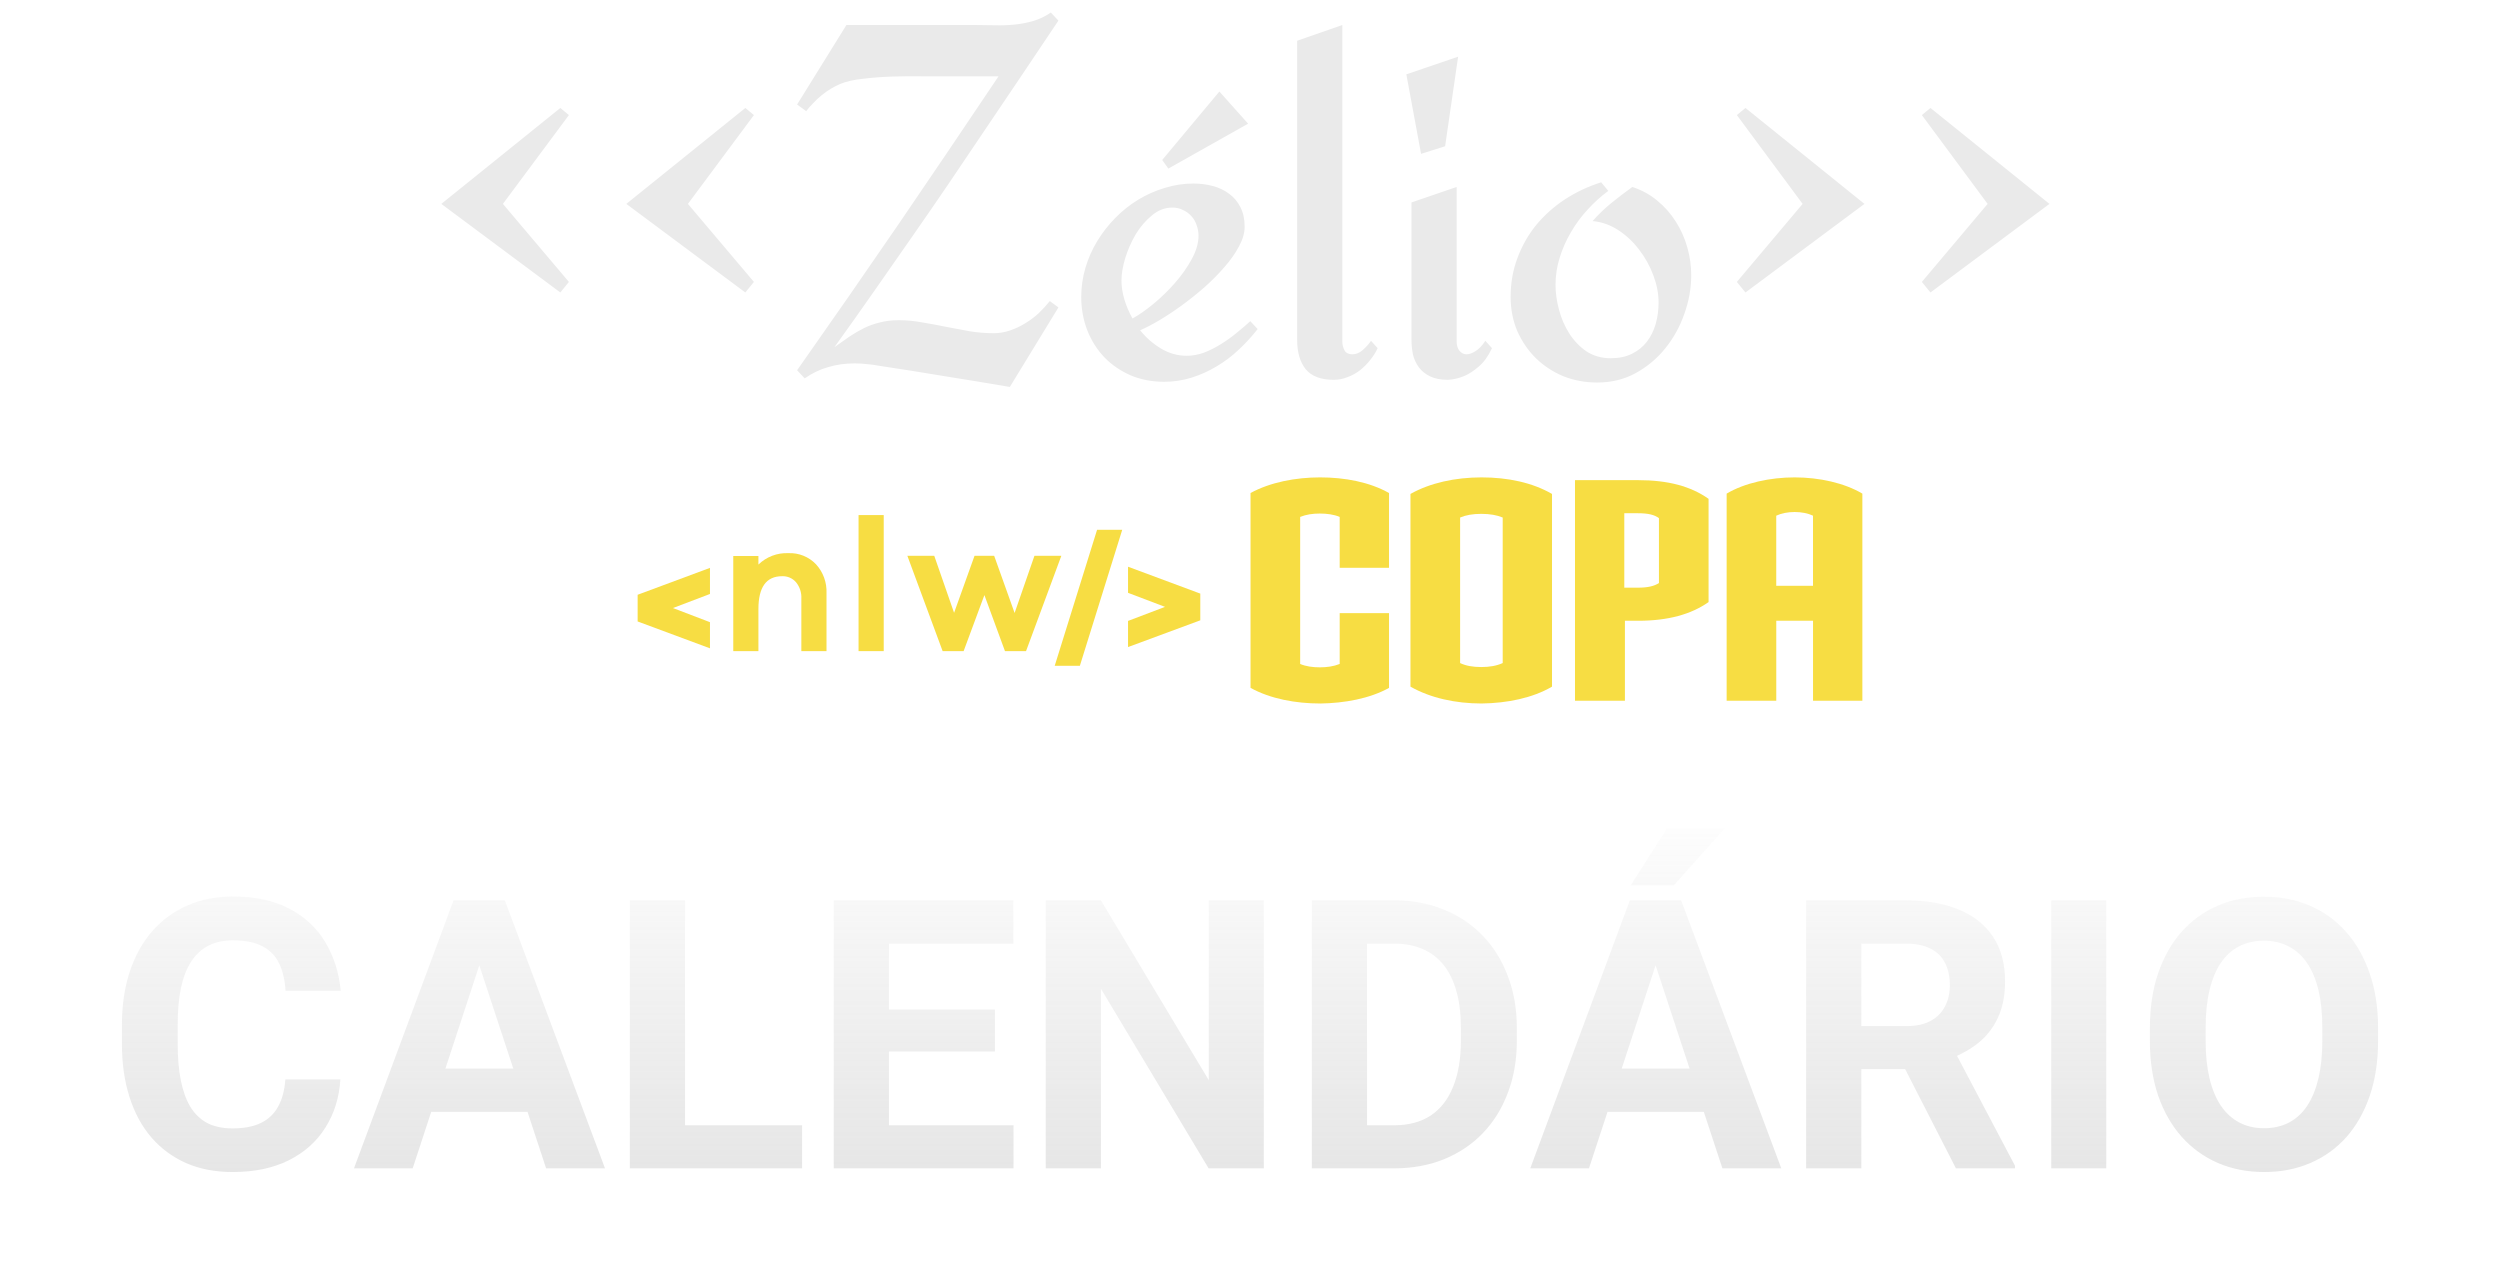
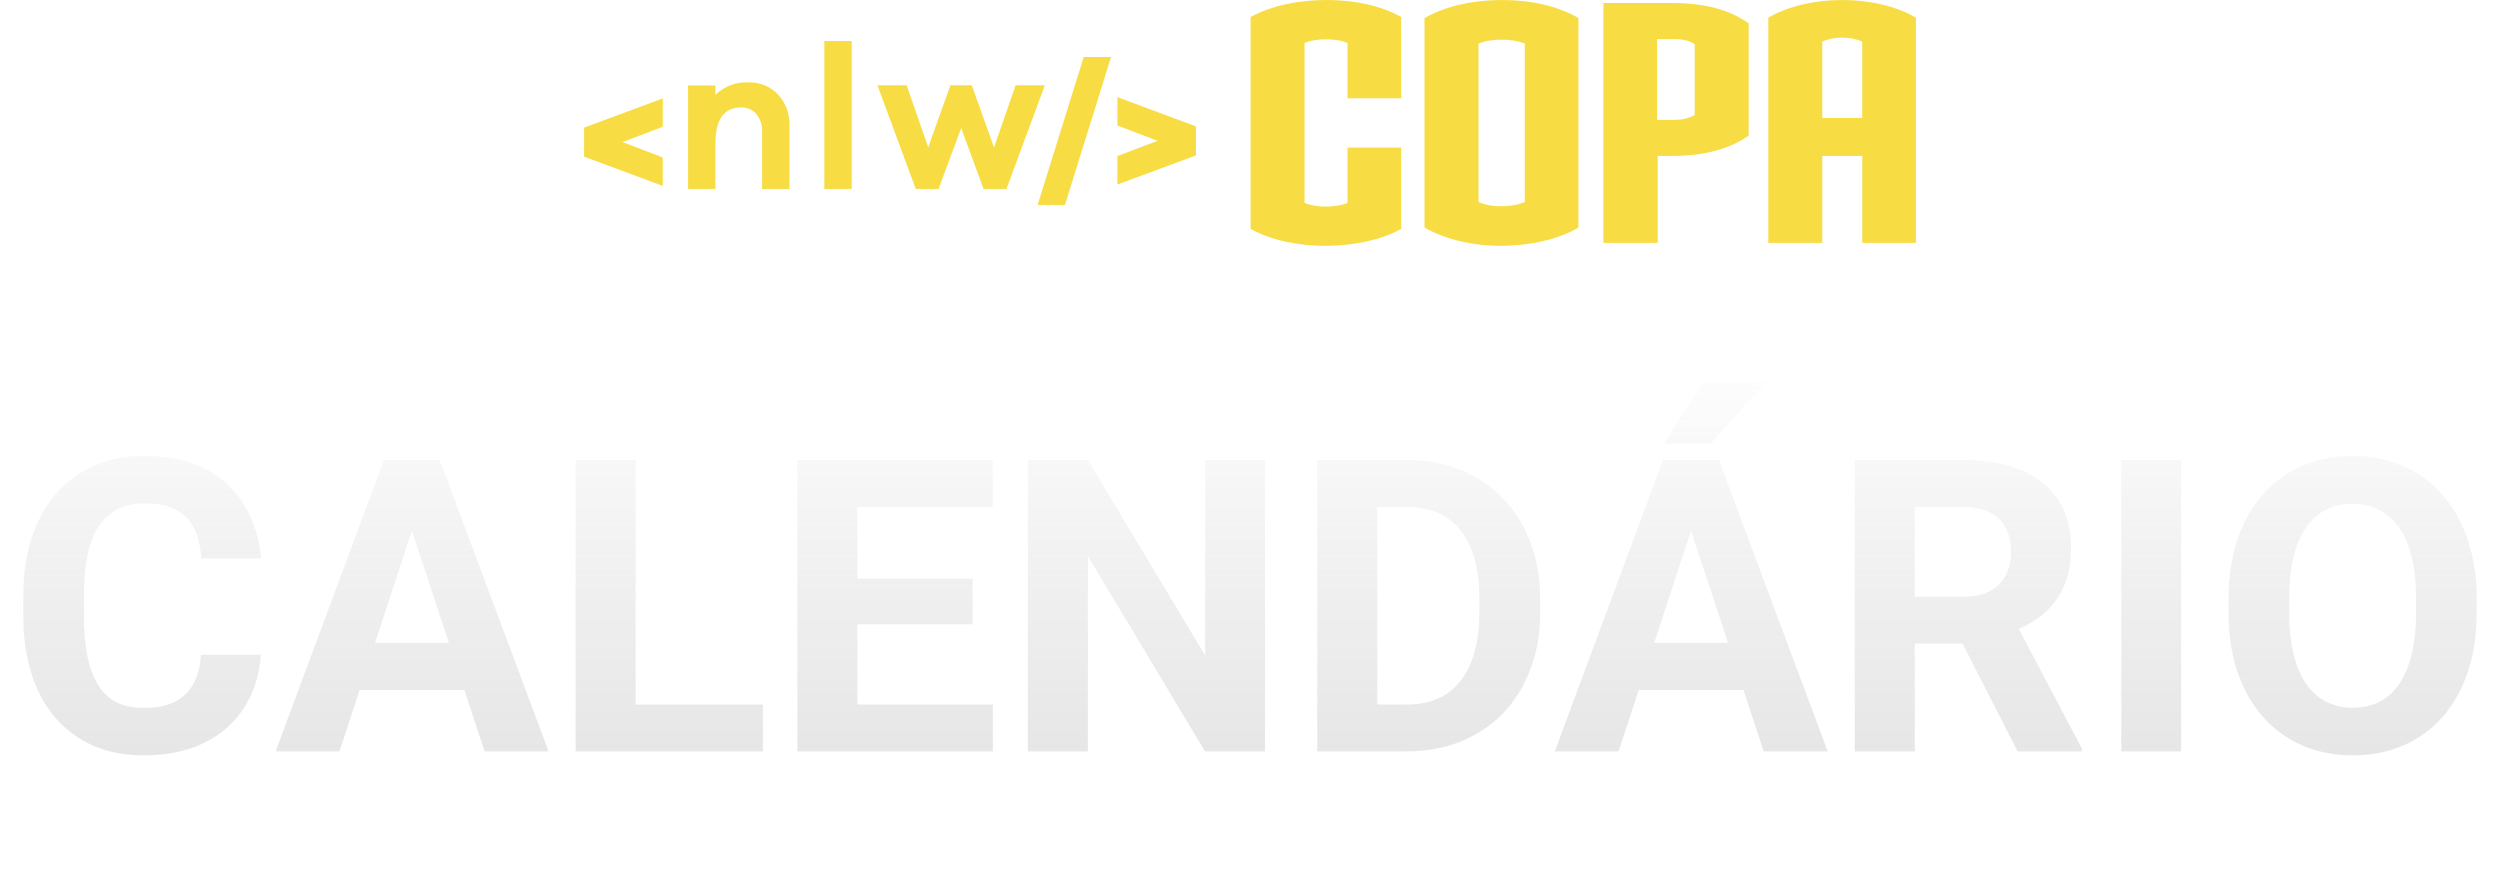
- <svg xmlns="http://www.w3.org/2000/svg" width="199" height="101" viewBox="0 0 199 101" fill="none">
-   <path d="M45.285 22.441L44.602 23.281L35.129 16.23L44.602 8.594L45.285 9.16L40.031 16.23L45.285 22.441ZM60.012 22.441L59.328 23.281L49.855 16.23L59.328 8.594L60.012 9.16L54.758 16.23L60.012 22.441ZM84.25 1.641C83.143 3.294 82.095 4.857 81.106 6.328C80.129 7.786 79.172 9.206 78.234 10.586C77.31 11.966 76.392 13.327 75.481 14.668C74.569 16.009 73.632 17.37 72.668 18.75C71.717 20.117 70.728 21.537 69.699 23.008C68.684 24.466 67.59 26.009 66.418 27.637C66.835 27.337 67.232 27.057 67.609 26.797C68 26.537 68.391 26.309 68.781 26.113C69.185 25.918 69.608 25.768 70.051 25.664C70.493 25.547 70.988 25.488 71.535 25.488C72.16 25.488 72.785 25.547 73.41 25.664C74.048 25.768 74.68 25.885 75.305 26.016C75.93 26.133 76.555 26.25 77.18 26.367C77.818 26.471 78.456 26.523 79.094 26.523C79.537 26.523 79.966 26.452 80.383 26.309C80.812 26.165 81.216 25.977 81.594 25.742C81.984 25.508 82.342 25.241 82.668 24.941C82.993 24.629 83.293 24.303 83.566 23.965L84.25 24.473L80.383 30.801C78.625 30.501 76.887 30.215 75.168 29.941C73.462 29.655 71.743 29.381 70.012 29.121C69.673 29.056 69.341 29.01 69.016 28.984C68.69 28.945 68.358 28.926 68.019 28.926C67.29 28.926 66.594 29.023 65.93 29.219C65.279 29.401 64.654 29.701 64.055 30.117L63.449 29.473C66.236 25.514 68.944 21.615 71.574 17.773C74.204 13.919 76.841 10.02 79.484 6.074H75.285C74.79 6.074 74.159 6.074 73.391 6.074C72.635 6.061 71.848 6.068 71.027 6.094C70.22 6.12 69.445 6.178 68.703 6.27C67.961 6.348 67.356 6.484 66.887 6.68C66.639 6.784 66.385 6.914 66.125 7.07C65.865 7.227 65.617 7.402 65.383 7.598C65.148 7.793 64.927 8.001 64.719 8.223C64.51 8.431 64.328 8.639 64.172 8.848L63.449 8.32L67.375 1.992H77.727C78.234 1.992 78.742 1.999 79.25 2.012C79.771 2.025 80.285 2.005 80.793 1.953C81.301 1.901 81.796 1.803 82.277 1.66C82.759 1.517 83.215 1.296 83.644 0.996L84.25 1.641ZM100.109 26.191C99.654 26.777 99.152 27.324 98.606 27.832C98.072 28.34 97.486 28.783 96.848 29.16C96.223 29.538 95.559 29.837 94.856 30.059C94.152 30.28 93.423 30.391 92.668 30.391C91.704 30.391 90.819 30.221 90.012 29.883C89.204 29.531 88.508 29.056 87.922 28.457C87.336 27.845 86.88 27.129 86.555 26.309C86.229 25.475 86.066 24.583 86.066 23.633C86.066 22.852 86.177 22.083 86.398 21.328C86.62 20.573 86.932 19.863 87.336 19.199C87.74 18.535 88.215 17.923 88.762 17.363C89.322 16.79 89.934 16.302 90.598 15.898C91.262 15.495 91.965 15.182 92.707 14.961C93.449 14.727 94.211 14.609 94.992 14.609C95.539 14.609 96.053 14.675 96.535 14.805C97.03 14.935 97.466 15.143 97.844 15.43C98.221 15.703 98.521 16.061 98.742 16.504C98.963 16.934 99.074 17.448 99.074 18.047C99.074 18.542 98.924 19.062 98.625 19.609C98.338 20.156 97.954 20.703 97.473 21.25C97.004 21.797 96.47 22.337 95.871 22.871C95.272 23.392 94.66 23.88 94.035 24.336C93.423 24.779 92.831 25.169 92.258 25.508C91.685 25.846 91.184 26.107 90.754 26.289C91.236 26.888 91.796 27.376 92.434 27.754C93.072 28.131 93.749 28.32 94.465 28.32C94.921 28.32 95.383 28.236 95.852 28.066C96.32 27.884 96.769 27.656 97.199 27.383C97.642 27.109 98.059 26.81 98.449 26.484C98.853 26.159 99.211 25.853 99.523 25.566L100.109 26.191ZM95.402 18.77C95.402 18.47 95.35 18.184 95.246 17.91C95.155 17.637 95.018 17.402 94.836 17.207C94.654 16.999 94.432 16.836 94.172 16.719C93.924 16.588 93.638 16.523 93.312 16.523C92.727 16.523 92.186 16.732 91.691 17.148C91.197 17.552 90.767 18.053 90.402 18.652C90.051 19.251 89.771 19.889 89.562 20.566C89.367 21.23 89.269 21.816 89.269 22.324C89.269 22.819 89.348 23.327 89.504 23.848C89.66 24.369 89.875 24.87 90.148 25.352C90.669 25.065 91.236 24.668 91.848 24.16C92.46 23.652 93.026 23.099 93.547 22.5C94.081 21.888 94.523 21.256 94.875 20.605C95.227 19.954 95.402 19.342 95.402 18.77ZM93 13.418L92.512 12.734L97.062 7.285L99.348 9.844L93 13.418ZM109.66 27.715C109.504 28.053 109.302 28.372 109.055 28.672C108.82 28.971 108.553 29.238 108.254 29.473C107.954 29.707 107.622 29.889 107.258 30.02C106.906 30.163 106.542 30.234 106.164 30.234C105.148 30.234 104.406 29.954 103.938 29.395C103.482 28.822 103.254 28.047 103.254 27.07V3.242L106.848 1.992V27.168C106.848 27.428 106.906 27.669 107.023 27.891C107.141 28.099 107.349 28.203 107.648 28.203C107.948 28.203 108.228 28.086 108.488 27.852C108.762 27.604 108.977 27.363 109.133 27.129L109.66 27.715ZM116.066 4.512L115.031 11.641L113.117 12.246L111.945 5.918L116.066 4.512ZM118.762 27.715C118.462 28.353 118.111 28.841 117.707 29.18C117.316 29.518 116.939 29.766 116.574 29.922C116.145 30.104 115.708 30.208 115.266 30.234C114.693 30.234 114.217 30.143 113.84 29.961C113.462 29.779 113.163 29.538 112.941 29.238C112.72 28.939 112.564 28.6 112.473 28.223C112.395 27.845 112.355 27.461 112.355 27.07V16.113L115.949 14.883V27.168C115.949 27.48 116.021 27.728 116.164 27.91C116.307 28.092 116.49 28.19 116.711 28.203C116.945 28.203 117.193 28.119 117.453 27.949C117.727 27.78 117.987 27.506 118.234 27.129L118.762 27.715ZM127.141 30.449C126.177 30.449 125.272 30.28 124.426 29.941C123.592 29.59 122.863 29.108 122.238 28.496C121.626 27.884 121.138 27.168 120.773 26.348C120.422 25.514 120.246 24.609 120.246 23.633C120.246 22.526 120.428 21.491 120.793 20.527C121.158 19.551 121.659 18.672 122.297 17.891C122.948 17.109 123.71 16.432 124.582 15.859C125.467 15.287 126.424 14.837 127.453 14.512L128.02 15.195C127.434 15.625 126.887 16.12 126.379 16.68C125.871 17.227 125.428 17.826 125.051 18.477C124.673 19.115 124.374 19.792 124.152 20.508C123.931 21.211 123.82 21.934 123.82 22.676C123.82 23.301 123.911 23.958 124.094 24.648C124.276 25.338 124.549 25.97 124.914 26.543C125.279 27.116 125.734 27.591 126.281 27.969C126.841 28.333 127.486 28.516 128.215 28.516C128.866 28.516 129.426 28.398 129.895 28.164C130.376 27.93 130.773 27.611 131.086 27.207C131.398 26.803 131.633 26.335 131.789 25.801C131.945 25.254 132.023 24.681 132.023 24.082C132.023 23.379 131.887 22.663 131.613 21.934C131.34 21.191 130.962 20.508 130.48 19.883C130.012 19.258 129.458 18.737 128.82 18.32C128.182 17.904 127.499 17.663 126.77 17.598C127.225 17.077 127.727 16.595 128.273 16.152C128.82 15.71 129.374 15.287 129.934 14.883C130.689 15.13 131.353 15.495 131.926 15.977C132.512 16.458 133 17.012 133.391 17.637C133.794 18.262 134.1 18.945 134.309 19.688C134.517 20.417 134.621 21.159 134.621 21.914C134.621 22.943 134.439 23.965 134.074 24.98C133.723 25.996 133.215 26.914 132.551 27.734C131.9 28.542 131.112 29.199 130.188 29.707C129.276 30.202 128.26 30.449 127.141 30.449ZM148.41 16.23L138.938 23.281L138.254 22.441L143.488 16.23L138.254 9.16L138.938 8.594L148.41 16.23ZM163.137 16.23L153.664 23.281L152.98 22.441L158.215 16.23L152.98 9.16L153.664 8.594L163.137 16.23Z" fill="#EAEAEA" />
-   <path fill-rule="evenodd" clip-rule="evenodd" d="M56.513 47.282V45.203L50.767 47.339H50.756V49.472H50.767L56.513 51.607V49.526L53.566 48.4L56.513 47.279V47.282Z" fill="#F7DD43" />
-   <path fill-rule="evenodd" clip-rule="evenodd" d="M89.792 51.504V49.425L92.736 48.307L89.792 47.189V45.111L95.53 47.246H95.543V49.382H95.53L89.792 51.506V51.504ZM87.328 42.17L83.954 53H85.956L89.33 42.17H87.328Z" fill="#F7DD43" />
-   <path fill-rule="evenodd" clip-rule="evenodd" d="M64.954 44.917C65.526 45.543 65.825 46.37 65.79 47.216V51.83H63.787V47.641C63.812 47.173 63.662 46.716 63.368 46.351C63.091 46.027 62.68 45.848 62.253 45.867C60.999 45.867 60.37 46.737 60.37 48.476V51.83H58.368V44.256H60.37V44.939C61.007 44.322 61.869 43.992 62.756 44.031C63.583 43.995 64.383 44.319 64.954 44.917Z" fill="#F7DD43" />
-   <path fill-rule="evenodd" clip-rule="evenodd" d="M68.341 41V51.83H70.344V41H68.341Z" fill="#F7DD43" />
-   <path fill-rule="evenodd" clip-rule="evenodd" d="M81.666 51.83H79.996L78.358 47.369L76.704 51.83H75.034L72.226 44.243H74.367L75.945 48.781L77.572 44.243H79.136L80.763 48.794L82.341 44.243H84.482L81.672 51.83H81.666Z" fill="#F7DD43" />
-   <path d="M105.08 55.998C103.153 55.998 101.129 55.633 99.543 54.754V39.244C101.105 38.39 103.128 38 105.08 38C107.031 38 109.007 38.365 110.566 39.244V45.195H106.639V41.146C106.177 40.951 105.615 40.878 105.055 40.878C104.495 40.878 103.981 40.951 103.493 41.146V52.852C103.956 53.047 104.493 53.12 105.055 53.12C105.617 53.12 106.152 53.047 106.639 52.852V48.805H110.566V54.756C109.03 55.61 107.006 55.975 105.08 56V55.998Z" fill="#F7DD43" />
-   <path d="M117.931 55.998C115.858 55.998 113.859 55.559 112.273 54.657V39.317C113.834 38.44 115.835 38 117.931 38C120.028 38 121.979 38.415 123.54 39.317V54.657C122.004 55.559 119.98 55.973 117.931 55.998ZM119.615 41.195C119.152 41 118.591 40.903 117.908 40.903C117.226 40.903 116.689 41 116.225 41.195V52.78C116.687 53 117.249 53.097 117.908 53.097C118.568 53.097 119.128 53 119.615 52.78V41.195Z" fill="#F7DD43" />
-   <path d="M130.393 49.413H129.344V55.778H125.369V38.22H130.393C132.784 38.22 134.588 38.707 136.002 39.707V47.926C134.613 48.902 132.782 49.413 130.393 49.413ZM132.052 41.243C131.687 40.975 131.198 40.853 130.368 40.853H129.294V46.779H130.368C131.173 46.779 131.66 46.657 132.052 46.414V41.243Z" fill="#F7DD43" />
-   <path d="M144.317 55.778V49.413H141.391V55.778H137.441V39.292C138.88 38.438 140.904 38 142.855 38C144.806 38 146.805 38.44 148.244 39.292V55.778H144.317ZM144.317 41.048C143.902 40.853 143.39 40.756 142.853 40.756C142.316 40.756 141.804 40.853 141.389 41.048V46.632H144.315V41.048H144.317Z" fill="#F7DD43" />
-   <path d="M22.713 85.925H27.093C27.005 87.36 26.609 88.635 25.906 89.748C25.213 90.861 24.241 91.731 22.991 92.356C21.751 92.981 20.257 93.293 18.509 93.293C17.142 93.293 15.916 93.059 14.832 92.59C13.748 92.111 12.82 91.428 12.049 90.539C11.287 89.65 10.706 88.576 10.306 87.316C9.905 86.057 9.705 84.645 9.705 83.083V81.603C9.705 80.041 9.91 78.63 10.32 77.37C10.74 76.101 11.336 75.022 12.107 74.133C12.889 73.244 13.821 72.561 14.905 72.082C15.989 71.603 17.2 71.364 18.538 71.364C20.315 71.364 21.814 71.686 23.035 72.331C24.266 72.976 25.218 73.864 25.892 74.997C26.575 76.13 26.985 77.419 27.122 78.864H22.727C22.679 78.005 22.508 77.277 22.215 76.682C21.922 76.076 21.477 75.622 20.882 75.319C20.296 75.007 19.515 74.851 18.538 74.851C17.806 74.851 17.166 74.987 16.619 75.261C16.072 75.534 15.613 75.949 15.242 76.506C14.871 77.062 14.593 77.766 14.407 78.615C14.231 79.455 14.144 80.441 14.144 81.574V83.083C14.144 84.186 14.227 85.158 14.393 85.998C14.559 86.828 14.812 87.531 15.154 88.107C15.506 88.674 15.955 89.103 16.502 89.397C17.059 89.68 17.727 89.821 18.509 89.821C19.427 89.821 20.184 89.675 20.779 89.382C21.375 89.089 21.829 88.654 22.142 88.078C22.464 87.502 22.654 86.784 22.713 85.925ZM38.65 75.319L32.85 93H28.177L36.102 71.672H39.075L38.65 75.319ZM43.47 93L37.654 75.319L37.185 71.672H40.188L48.157 93H43.47ZM43.206 85.061V88.503H31.941V85.061H43.206ZM63.846 89.572V93H53.108V89.572H63.846ZM54.529 71.672V93H50.135V71.672H54.529ZM80.677 89.572V93H69.324V89.572H80.677ZM70.76 71.672V93H66.365V71.672H70.76ZM79.197 80.358V83.698H69.324V80.358H79.197ZM80.662 71.672V75.114H69.324V71.672H80.662ZM100.599 71.672V93H96.204L87.635 78.703V93H83.24V71.672H87.635L96.219 85.983V71.672H100.599ZM110.97 93H106.326L106.355 89.572H110.97C112.122 89.572 113.094 89.314 113.885 88.796C114.676 88.269 115.271 87.502 115.672 86.496C116.082 85.49 116.287 84.274 116.287 82.849V81.809C116.287 80.715 116.17 79.753 115.936 78.923C115.711 78.093 115.374 77.394 114.925 76.828C114.476 76.262 113.924 75.837 113.27 75.554C112.615 75.261 111.863 75.114 111.014 75.114H106.238V71.672H111.014C112.439 71.672 113.743 71.916 114.925 72.404C116.116 72.883 117.146 73.571 118.016 74.47C118.885 75.368 119.554 76.442 120.022 77.692C120.501 78.933 120.74 80.314 120.74 81.838V82.849C120.74 84.362 120.501 85.744 120.022 86.994C119.554 88.244 118.885 89.318 118.016 90.217C117.156 91.106 116.126 91.794 114.925 92.282C113.733 92.761 112.415 93 110.97 93ZM108.816 71.672V93H104.422V71.672H108.816ZM132.283 75.319L126.482 93H121.81L129.734 71.672H132.708L132.283 75.319ZM137.103 93L131.287 75.319L130.818 71.672H133.821L141.79 93H137.103ZM136.839 85.061V88.503H125.574V85.061H136.839ZM129.808 70.471L132.679 65.959H137.264L133.235 70.471H129.808ZM143.768 71.672H151.722C153.353 71.672 154.754 71.916 155.926 72.404C157.107 72.893 158.016 73.615 158.65 74.572C159.285 75.529 159.603 76.706 159.603 78.103C159.603 79.245 159.407 80.227 159.017 81.047C158.636 81.857 158.094 82.536 157.391 83.083C156.697 83.62 155.882 84.05 154.944 84.372L153.553 85.105H146.639L146.609 81.677H151.751C152.522 81.677 153.162 81.54 153.67 81.267C154.178 80.993 154.559 80.612 154.812 80.124C155.076 79.636 155.208 79.069 155.208 78.425C155.208 77.741 155.081 77.15 154.827 76.652C154.573 76.154 154.188 75.773 153.67 75.51C153.152 75.246 152.503 75.114 151.722 75.114H148.162V93H143.768V71.672ZM155.691 93L150.828 83.493L155.472 83.464L160.394 92.795V93H155.691ZM167.659 71.672V93H163.279V71.672H167.659ZM189.295 81.838V82.849C189.295 84.47 189.075 85.925 188.636 87.214C188.196 88.503 187.576 89.602 186.775 90.51C185.975 91.408 185.018 92.097 183.904 92.575C182.801 93.054 181.575 93.293 180.228 93.293C178.89 93.293 177.664 93.054 176.551 92.575C175.447 92.097 174.49 91.408 173.68 90.51C172.869 89.602 172.239 88.503 171.79 87.214C171.351 85.925 171.131 84.47 171.131 82.849V81.838C171.131 80.207 171.351 78.752 171.79 77.473C172.229 76.184 172.85 75.085 173.65 74.177C174.461 73.269 175.418 72.575 176.521 72.097C177.635 71.618 178.86 71.379 180.198 71.379C181.546 71.379 182.771 71.618 183.875 72.097C184.988 72.575 185.945 73.269 186.746 74.177C187.557 75.085 188.182 76.184 188.621 77.473C189.07 78.752 189.295 80.207 189.295 81.838ZM184.856 82.849V81.809C184.856 80.676 184.754 79.68 184.549 78.82C184.344 77.961 184.041 77.238 183.641 76.652C183.24 76.066 182.752 75.627 182.176 75.334C181.6 75.031 180.94 74.88 180.198 74.88C179.456 74.88 178.797 75.031 178.221 75.334C177.654 75.627 177.171 76.066 176.771 76.652C176.38 77.238 176.082 77.961 175.877 78.82C175.672 79.68 175.569 80.676 175.569 81.809V82.849C175.569 83.972 175.672 84.968 175.877 85.837C176.082 86.696 176.385 87.424 176.785 88.019C177.186 88.606 177.674 89.05 178.25 89.353C178.826 89.655 179.485 89.807 180.228 89.807C180.97 89.807 181.629 89.655 182.205 89.353C182.781 89.05 183.265 88.606 183.655 88.019C184.046 87.424 184.344 86.696 184.549 85.837C184.754 84.968 184.856 83.972 184.856 82.849Z" fill="url(#paint0_linear_122_251)" />
+ <svg xmlns="http://www.w3.org/2000/svg" width="183" height="64" viewBox="0 0 183 64" fill="none">
+   <path fill-rule="evenodd" clip-rule="evenodd" d="M48.513 9.282V7.203L42.767 9.339H42.756V11.472H42.767L48.513 13.607V11.526L45.566 10.4L48.513 9.279V9.282Z" fill="#F7DD43" />
+   <path fill-rule="evenodd" clip-rule="evenodd" d="M81.792 13.504V11.425L84.736 10.307L81.792 9.189V7.111L87.53 9.246H87.543V11.382H87.53L81.792 13.506V13.504ZM79.328 4.17L75.954 15H77.956L81.33 4.17H79.328Z" fill="#F7DD43" />
+   <path fill-rule="evenodd" clip-rule="evenodd" d="M56.954 6.917C57.526 7.543 57.825 8.37 57.789 9.216V13.83H55.787V9.641C55.812 9.173 55.662 8.716 55.368 8.351C55.091 8.027 54.68 7.848 54.253 7.867C52.999 7.867 52.37 8.737 52.37 10.476V13.83H50.368V6.256H52.37V6.939C53.007 6.322 53.869 5.993 54.756 6.031C55.583 5.995 56.383 6.319 56.954 6.917Z" fill="#F7DD43" />
+   <path fill-rule="evenodd" clip-rule="evenodd" d="M60.341 3V13.83H62.344V3H60.341Z" fill="#F7DD43" />
+   <path fill-rule="evenodd" clip-rule="evenodd" d="M73.666 13.83H71.996L70.358 9.369L68.704 13.83H67.034L64.226 6.243H66.367L67.945 10.781L69.572 6.243H71.136L72.763 10.794L74.341 6.243H76.482L73.672 13.83H73.666Z" fill="#F7DD43" />
+   <path d="M97.08 17.998C95.153 17.998 93.129 17.633 91.543 16.754V1.244C93.105 0.39 95.128 2.85548e-05 97.08 2.85548e-05C99.031 2.85548e-05 101.007 0.365 102.566 1.244V7.195H98.639V3.146C98.177 2.951 97.615 2.878 97.055 2.878C96.495 2.878 95.981 2.951 95.493 3.146V14.852C95.956 15.047 96.493 15.12 97.055 15.12C97.617 15.12 98.152 15.047 98.639 14.852V10.805H102.566V16.756C101.03 17.61 99.006 17.975 97.08 18V17.998Z" fill="#F7DD43" />
+   <path d="M109.931 17.998C107.858 17.998 105.859 17.558 104.273 16.657V1.317C105.834 0.44 107.835 0 109.931 0C112.028 0 113.979 0.415 115.54 1.317V16.657C114.004 17.558 111.98 17.973 109.931 17.998ZM111.615 3.195C111.152 3 110.591 2.903 109.908 2.903C109.226 2.903 108.689 3 108.225 3.195V14.78C108.687 15 109.249 15.097 109.908 15.097C110.568 15.097 111.128 15 111.615 14.78V3.195Z" fill="#F7DD43" />
+   <path d="M122.393 11.413H121.344V17.778H117.369V0.22H122.393C124.784 0.22 126.588 0.707 128.002 1.707V9.926C126.613 10.902 124.782 11.413 122.393 11.413ZM124.052 3.243C123.687 2.975 123.198 2.853 122.368 2.853H121.294V8.779H122.368C123.173 8.779 123.66 8.657 124.052 8.414V3.243Z" fill="#F7DD43" />
+   <path d="M136.317 17.778V11.413H133.391V17.778H129.441V1.292C130.88 0.438 132.904 0 134.855 0C136.806 0 138.805 0.44 140.244 1.292V17.778H136.317ZM136.317 3.048C135.902 2.853 135.39 2.756 134.853 2.756C134.316 2.756 133.804 2.853 133.389 3.048V8.632H136.315V3.048H136.317Z" fill="#F7DD43" />
+   <path d="M14.713 47.925H19.093C19.005 49.36 18.609 50.635 17.906 51.748C17.213 52.861 16.241 53.73 14.991 54.355C13.751 54.98 12.257 55.293 10.509 55.293C9.142 55.293 7.916 55.059 6.832 54.59C5.748 54.111 4.82 53.428 4.049 52.539C3.287 51.65 2.706 50.576 2.306 49.316C1.905 48.057 1.705 46.645 1.705 45.083V43.603C1.705 42.041 1.91 40.63 2.32 39.37C2.74 38.101 3.336 37.022 4.107 36.133C4.889 35.244 5.821 34.56 6.905 34.082C7.989 33.603 9.2 33.364 10.538 33.364C12.315 33.364 13.815 33.687 15.035 34.331C16.266 34.976 17.218 35.864 17.892 36.997C18.575 38.13 18.985 39.419 19.122 40.864H14.727C14.679 40.005 14.508 39.277 14.215 38.682C13.922 38.076 13.477 37.622 12.882 37.319C12.296 37.007 11.515 36.851 10.538 36.851C9.806 36.851 9.166 36.987 8.619 37.261C8.072 37.534 7.613 37.949 7.242 38.506C6.871 39.062 6.593 39.766 6.407 40.615C6.231 41.455 6.144 42.441 6.144 43.574V45.083C6.144 46.187 6.227 47.158 6.393 47.998C6.559 48.828 6.812 49.531 7.154 50.107C7.506 50.674 7.955 51.103 8.502 51.397C9.059 51.68 9.728 51.821 10.509 51.821C11.427 51.821 12.184 51.675 12.779 51.382C13.375 51.089 13.829 50.654 14.142 50.078C14.464 49.502 14.654 48.784 14.713 47.925ZM30.65 37.319L24.85 55H20.177L28.102 33.672H31.075L30.65 37.319ZM35.47 55L29.654 37.319L29.186 33.672H32.188L40.157 55H35.47ZM35.206 47.06V50.503H23.941V47.06H35.206ZM55.846 51.572V55H45.108V51.572H55.846ZM46.529 33.672V55H42.135V33.672H46.529ZM72.677 51.572V55H61.324V51.572H72.677ZM62.76 33.672V55H58.365V33.672H62.76ZM71.197 42.358V45.698H61.324V42.358H71.197ZM72.662 33.672V37.114H61.324V33.672H72.662ZM92.599 33.672V55H88.204L79.635 40.703V55H75.24V33.672H79.635L88.219 47.983V33.672H92.599ZM102.97 55H98.326L98.356 51.572H102.97C104.122 51.572 105.094 51.313 105.885 50.796C106.676 50.269 107.271 49.502 107.672 48.496C108.082 47.49 108.287 46.274 108.287 44.849V43.809C108.287 42.715 108.17 41.753 107.936 40.923C107.711 40.093 107.374 39.395 106.925 38.828C106.476 38.262 105.924 37.837 105.27 37.554C104.615 37.261 103.863 37.114 103.014 37.114H98.238V33.672H103.014C104.439 33.672 105.743 33.916 106.925 34.404C108.116 34.883 109.146 35.571 110.016 36.47C110.885 37.368 111.554 38.442 112.022 39.692C112.501 40.933 112.74 42.315 112.74 43.838V44.849C112.74 46.362 112.501 47.744 112.022 48.994C111.554 50.244 110.885 51.318 110.016 52.217C109.156 53.105 108.126 53.794 106.925 54.282C105.733 54.761 104.415 55 102.97 55ZM100.816 33.672V55H96.422V33.672H100.816ZM124.283 37.319L118.482 55H113.81L121.734 33.672H124.708L124.283 37.319ZM129.103 55L123.287 37.319L122.818 33.672H125.821L133.79 55H129.103ZM128.839 47.06V50.503H117.574V47.06H128.839ZM121.808 32.471L124.679 27.959H129.264L125.235 32.471H121.808ZM135.768 33.672H143.722C145.353 33.672 146.754 33.916 147.926 34.404C149.107 34.893 150.016 35.615 150.65 36.572C151.285 37.529 151.603 38.706 151.603 40.102C151.603 41.245 151.407 42.227 151.017 43.047C150.636 43.857 150.094 44.536 149.391 45.083C148.697 45.62 147.882 46.05 146.944 46.372L145.553 47.105H138.639L138.609 43.677H143.751C144.522 43.677 145.162 43.54 145.67 43.267C146.178 42.993 146.559 42.612 146.812 42.124C147.076 41.636 147.208 41.069 147.208 40.425C147.208 39.741 147.081 39.15 146.827 38.652C146.573 38.154 146.188 37.773 145.67 37.51C145.152 37.246 144.503 37.114 143.722 37.114H140.162V55H135.768V33.672ZM147.691 55L142.828 45.493L147.472 45.464L152.394 54.795V55H147.691ZM159.659 33.672V55H155.279V33.672H159.659ZM181.295 43.838V44.849C181.295 46.47 181.075 47.925 180.636 49.214C180.196 50.503 179.576 51.602 178.775 52.51C177.975 53.408 177.018 54.097 175.904 54.575C174.801 55.054 173.575 55.293 172.228 55.293C170.89 55.293 169.664 55.054 168.551 54.575C167.447 54.097 166.49 53.408 165.68 52.51C164.869 51.602 164.239 50.503 163.79 49.214C163.351 47.925 163.131 46.47 163.131 44.849V43.838C163.131 42.207 163.351 40.752 163.79 39.473C164.229 38.184 164.85 37.085 165.65 36.177C166.461 35.269 167.418 34.575 168.521 34.097C169.635 33.618 170.86 33.379 172.198 33.379C173.546 33.379 174.771 33.618 175.875 34.097C176.988 34.575 177.945 35.269 178.746 36.177C179.557 37.085 180.182 38.184 180.621 39.473C181.07 40.752 181.295 42.207 181.295 43.838ZM176.856 44.849V43.809C176.856 42.676 176.754 41.68 176.549 40.82C176.344 39.961 176.041 39.238 175.641 38.652C175.24 38.066 174.752 37.627 174.176 37.334C173.6 37.031 172.94 36.88 172.198 36.88C171.456 36.88 170.797 37.031 170.221 37.334C169.654 37.627 169.171 38.066 168.771 38.652C168.38 39.238 168.082 39.961 167.877 40.82C167.672 41.68 167.569 42.676 167.569 43.809V44.849C167.569 45.972 167.672 46.968 167.877 47.837C168.082 48.696 168.385 49.424 168.785 50.02C169.186 50.605 169.674 51.05 170.25 51.352C170.826 51.655 171.485 51.807 172.228 51.807C172.97 51.807 173.629 51.655 174.205 51.352C174.781 51.05 175.265 50.605 175.655 50.02C176.046 49.424 176.344 48.696 176.549 47.837C176.754 46.968 176.856 45.972 176.856 44.849Z" fill="url(#paint0_linear_122_251)" />
  <defs>
-     <linearGradient id="paint0_linear_122_251" x1="99.5" y1="64" x2="99.5" y2="102" gradientUnits="userSpaceOnUse">
+     <linearGradient id="paint0_linear_122_251" x1="91.5" y1="26" x2="91.5" y2="64" gradientUnits="userSpaceOnUse">
      <stop stop-color="white" />
      <stop offset="1" stop-color="#D9D9D9" stop-opacity="0.8" />
    </linearGradient>
  </defs>
</svg>
